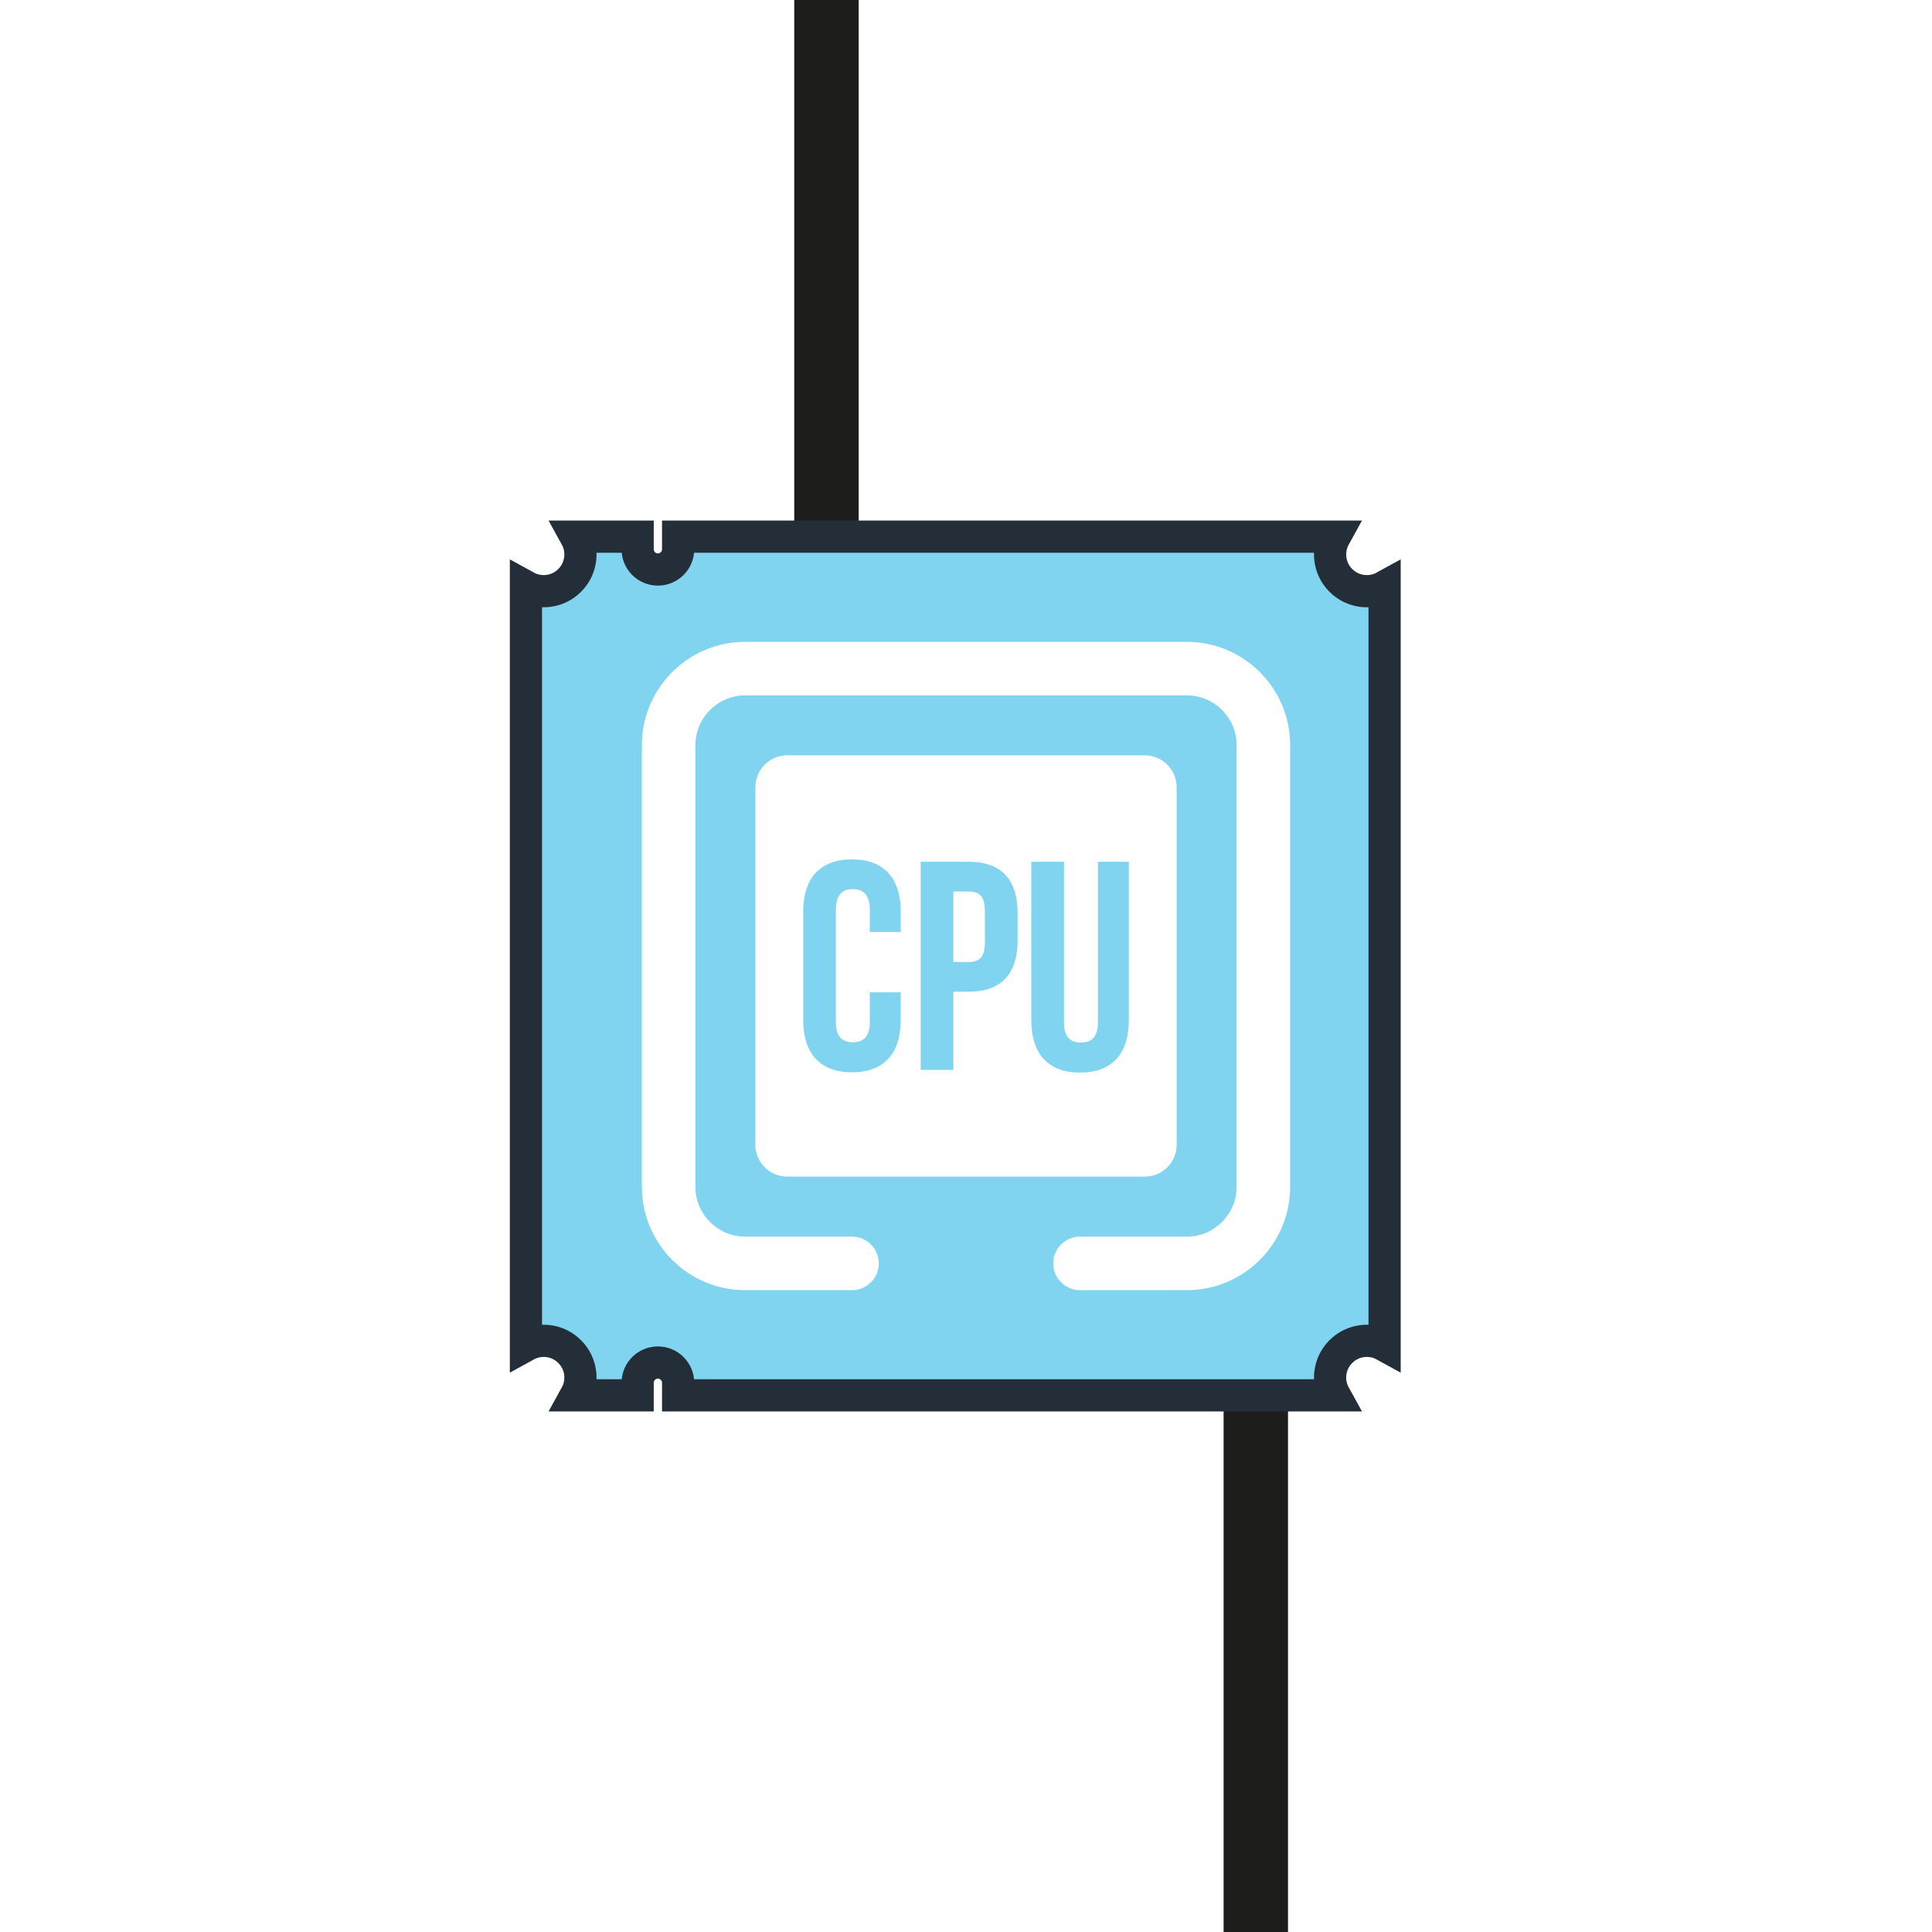
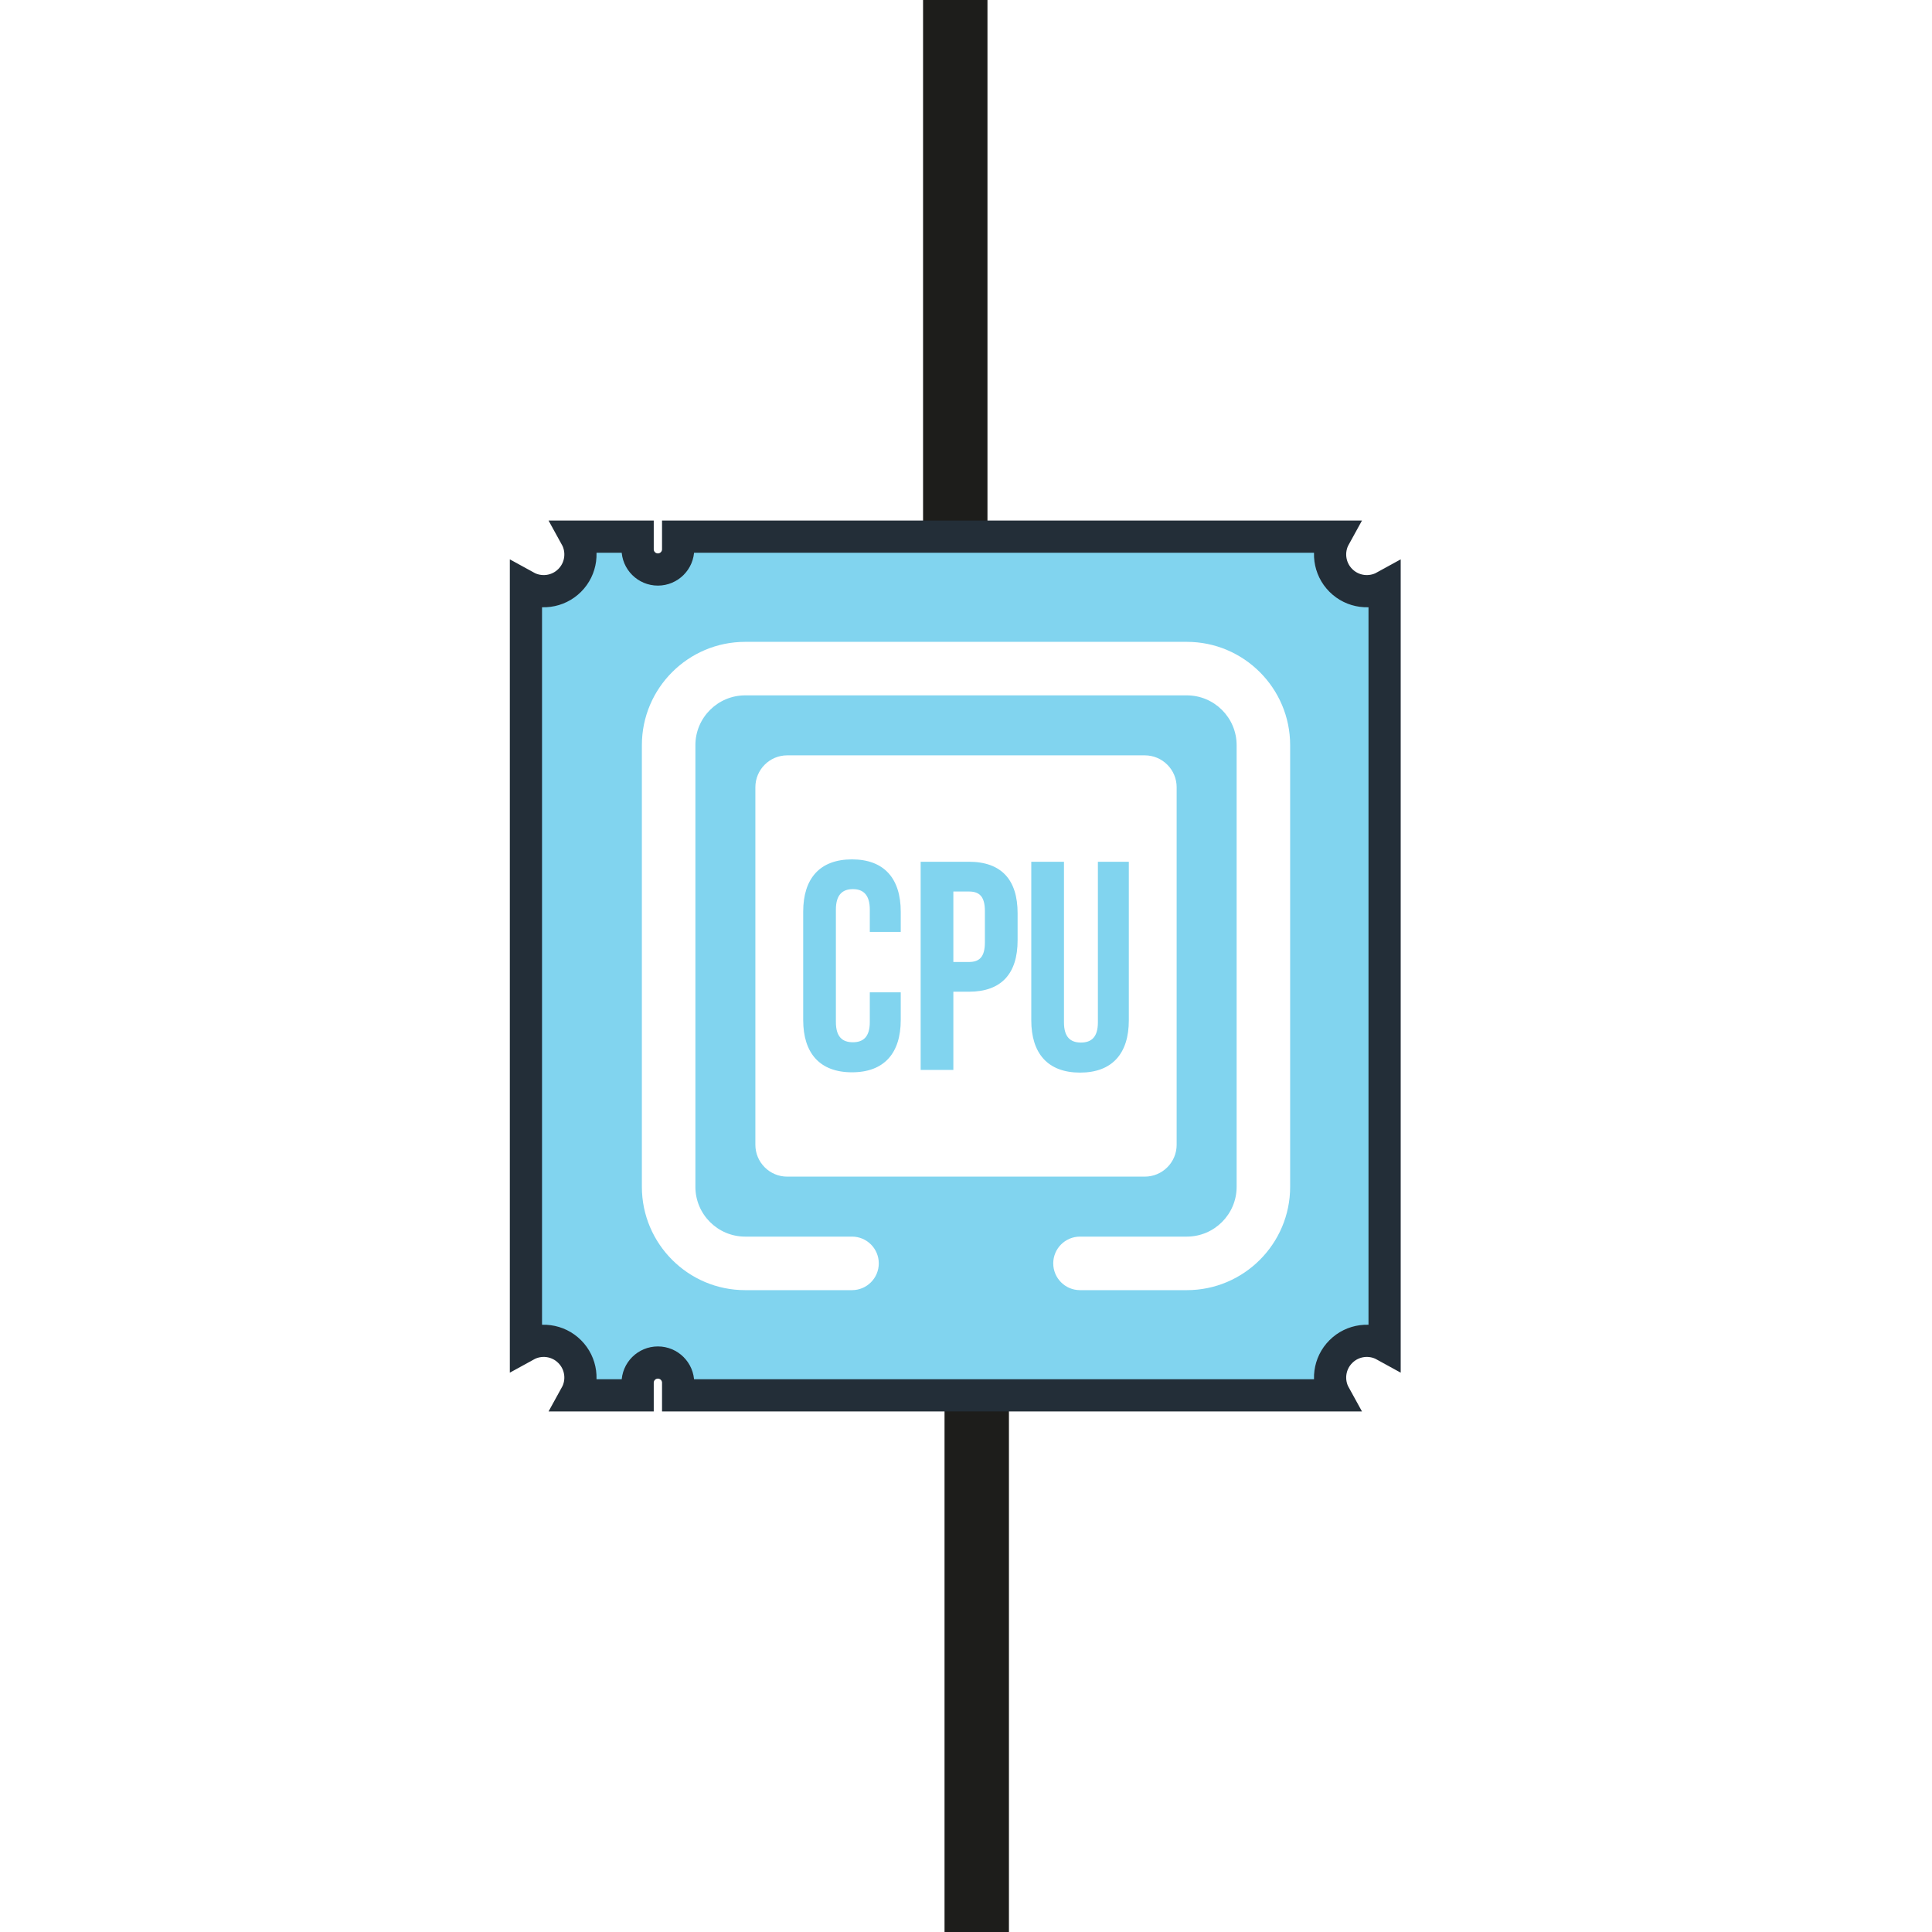
<svg xmlns="http://www.w3.org/2000/svg" width="90px" height="90px" viewBox="0 0 90 90" version="1.1">
  <defs />
  <g id="Page-1" stroke="none" stroke-width="1" fill="none" fill-rule="evenodd">
    <g id="computer">
      <path d="M58.5,90 L58.5,64" id="Fill-3" fill="#000000" />
-       <path d="M58.5,90 L58.5,64" id="Stroke-5" stroke="#1D1D1B" stroke-width="3" />
+       <path d="M45.5,90 L45.5,64" id="Stroke-5" stroke="#1D1D1B" stroke-width="3" />
      <path d="M38.5,26 L38.5,-9" id="Fill-7" fill="#000000" />
-       <path d="M38.5,26 L38.5,-9" id="Stroke-9" stroke="#1D1D1B" stroke-width="3" />
+       <path d="M44.5,26 L44.5,-9" id="Stroke-9" stroke="#1D1D1B" stroke-width="3" />
      <g id="Group-16" transform="translate(24, 25)">
        <path d="M27.144,15.144 L28.585,15.144 L28.585,22.528 C28.585,24.08 27.809,24.966 26.313,24.966 C24.817,24.966 24.041,24.08 24.041,22.528 L24.041,15.144 L25.564,15.144 L25.564,22.624 C25.564,23.317 25.869,23.566 26.354,23.566 C26.839,23.566 27.144,23.317 27.144,22.624 L27.144,15.144 Z M21.88,18.898 C21.88,19.591 21.617,19.813 21.132,19.813 L20.411,19.813 L20.411,16.53 L21.132,16.53 C21.617,16.53 21.88,16.751 21.88,17.443 L21.88,18.898 Z M21.132,15.144 L18.888,15.144 L18.888,24.841 L20.411,24.841 L20.411,21.198 L21.132,21.198 C22.655,21.198 23.404,20.352 23.404,18.802 L23.404,17.541 C23.404,15.989 22.655,15.144 21.132,15.144 L21.132,15.144 Z M17.96,17.471 L17.96,18.413 L16.519,18.413 L16.519,17.375 C16.519,16.683 16.214,16.419 15.729,16.419 C15.244,16.419 14.939,16.683 14.939,17.375 L14.939,22.61 C14.939,23.303 15.244,23.552 15.729,23.552 C16.214,23.552 16.519,23.303 16.519,22.61 L16.519,21.226 L17.96,21.226 L17.96,22.514 C17.96,24.065 17.184,24.952 15.688,24.952 C14.192,24.952 13.416,24.065 13.416,22.514 L13.416,17.471 C13.416,15.92 14.192,15.033 15.688,15.033 C17.184,15.033 17.96,15.92 17.96,17.471 L17.96,17.471 Z M12.671,29.812 C11.853,29.812 11.188,29.147 11.188,28.328 L11.188,11.672 C11.188,10.853 11.853,10.187 12.671,10.187 L29.328,10.187 C30.148,10.187 30.813,10.853 30.813,11.672 L30.813,28.328 C30.813,29.147 30.148,29.812 29.328,29.812 L12.671,29.812 Z M36.1,30.287 C36.1,32.94 33.941,35.1 31.288,35.1 L26.311,35.1 C25.622,35.1 25.064,34.541 25.064,33.853 C25.064,33.164 25.623,32.606 26.311,32.606 L31.288,32.606 C32.566,32.606 33.607,31.565 33.607,30.287 L33.607,9.712 C33.607,8.434 32.566,7.393 31.288,7.393 L10.712,7.393 C9.435,7.393 8.394,8.434 8.394,9.712 L8.394,30.287 C8.394,31.565 9.433,32.606 10.712,32.606 L15.69,32.606 C16.379,32.606 16.937,33.164 16.937,33.853 C16.937,34.541 16.378,35.1 15.69,35.1 L10.712,35.1 C8.059,35.1 5.901,32.94 5.901,30.287 L5.901,9.712 C5.901,7.058 8.059,4.9 10.712,4.9 L31.288,4.9 C33.941,4.9 36.1,7.059 36.1,9.712 L36.1,30.287 Z M41,37.673 L41,2.326 C40.349,2.685 39.515,2.59 38.963,2.037 C38.41,1.485 38.315,0.651 38.674,0 L8.09,0 L8.09,0.587 C8.09,1.107 7.668,1.53 7.147,1.53 C6.626,1.53 6.204,1.107 6.204,0.587 L6.204,0 L3.327,0 C3.686,0.651 3.59,1.485 3.038,2.037 C2.486,2.59 1.651,2.685 1,2.326 L1,37.673 C1.651,37.314 2.486,37.41 3.038,37.962 C3.59,38.514 3.686,39.348 3.327,40 L6.204,40 L6.204,39.414 C6.204,38.892 6.626,38.471 7.147,38.471 C7.668,38.471 8.09,38.892 8.09,39.414 L8.09,40 L38.674,40 C38.315,39.348 38.41,38.514 38.963,37.962 C39.515,37.41 40.349,37.314 41,37.673 L41,37.673 Z" id="Fill-12" fill="#81D4EF" />
        <path d="M40.5,37.674 L40.5,2.327 C39.849,2.686 39.014,2.59 38.462,2.038 C37.91,1.486 37.814,0.651 38.174,-0 L7.59,-0 L7.59,0.587 C7.59,1.108 7.168,1.53 6.647,1.53 C6.126,1.53 5.704,1.108 5.704,0.587 L5.704,-0 L2.826,-0 C3.186,0.651 3.09,1.486 2.538,2.038 C1.986,2.59 1.151,2.686 0.5,2.327 L0.5,37.674 C1.151,37.315 1.986,37.41 2.538,37.963 C3.09,38.515 3.186,39.349 2.826,40 L5.704,40 L5.704,39.415 C5.704,38.893 6.126,38.472 6.647,38.472 C7.168,38.472 7.59,38.893 7.59,39.415 L7.59,40 L38.174,40 C37.814,39.349 37.91,38.515 38.462,37.963 C39.014,37.41 39.849,37.315 40.5,37.674 L40.5,37.674 Z" id="Stroke-14" stroke="#232E38" stroke-width="1.5" />
      </g>
    </g>
  </g>
</svg>
